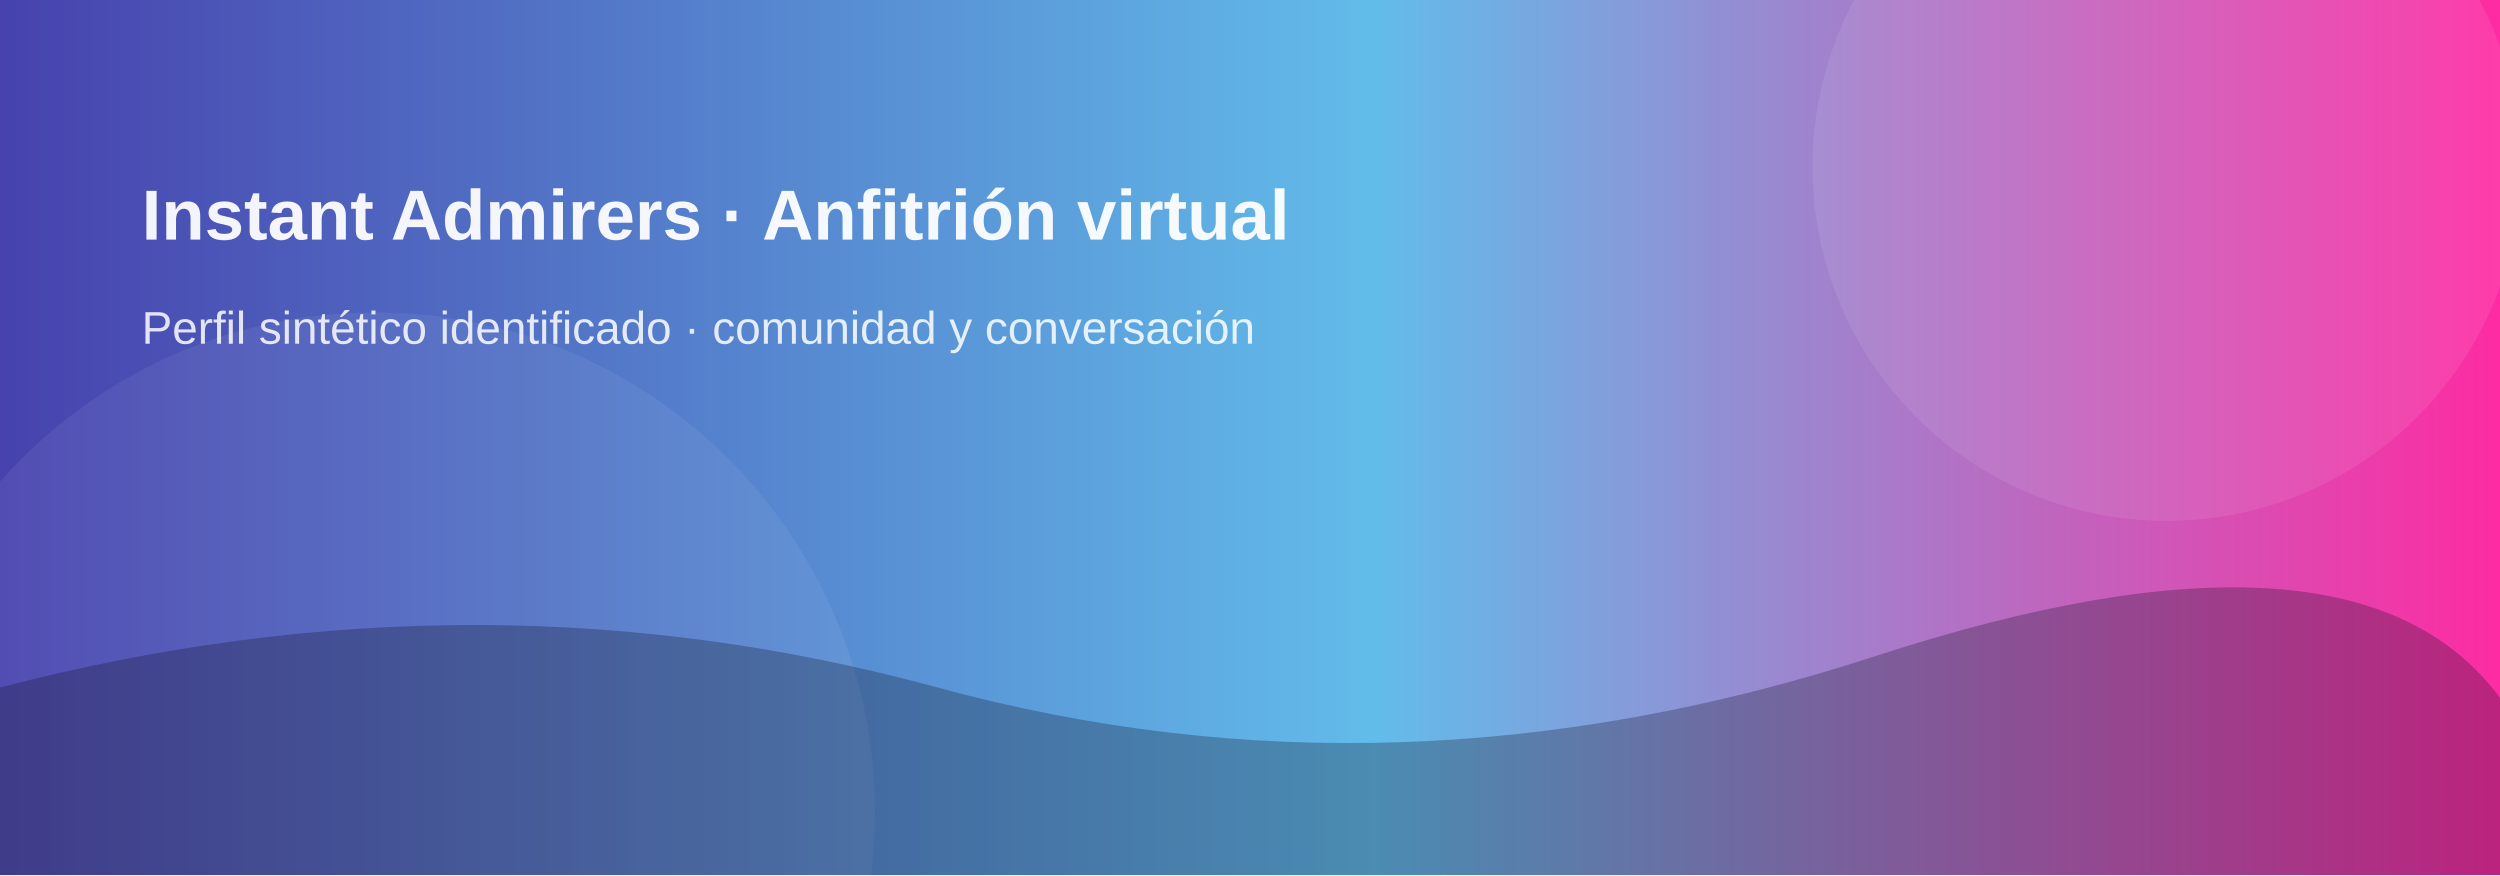
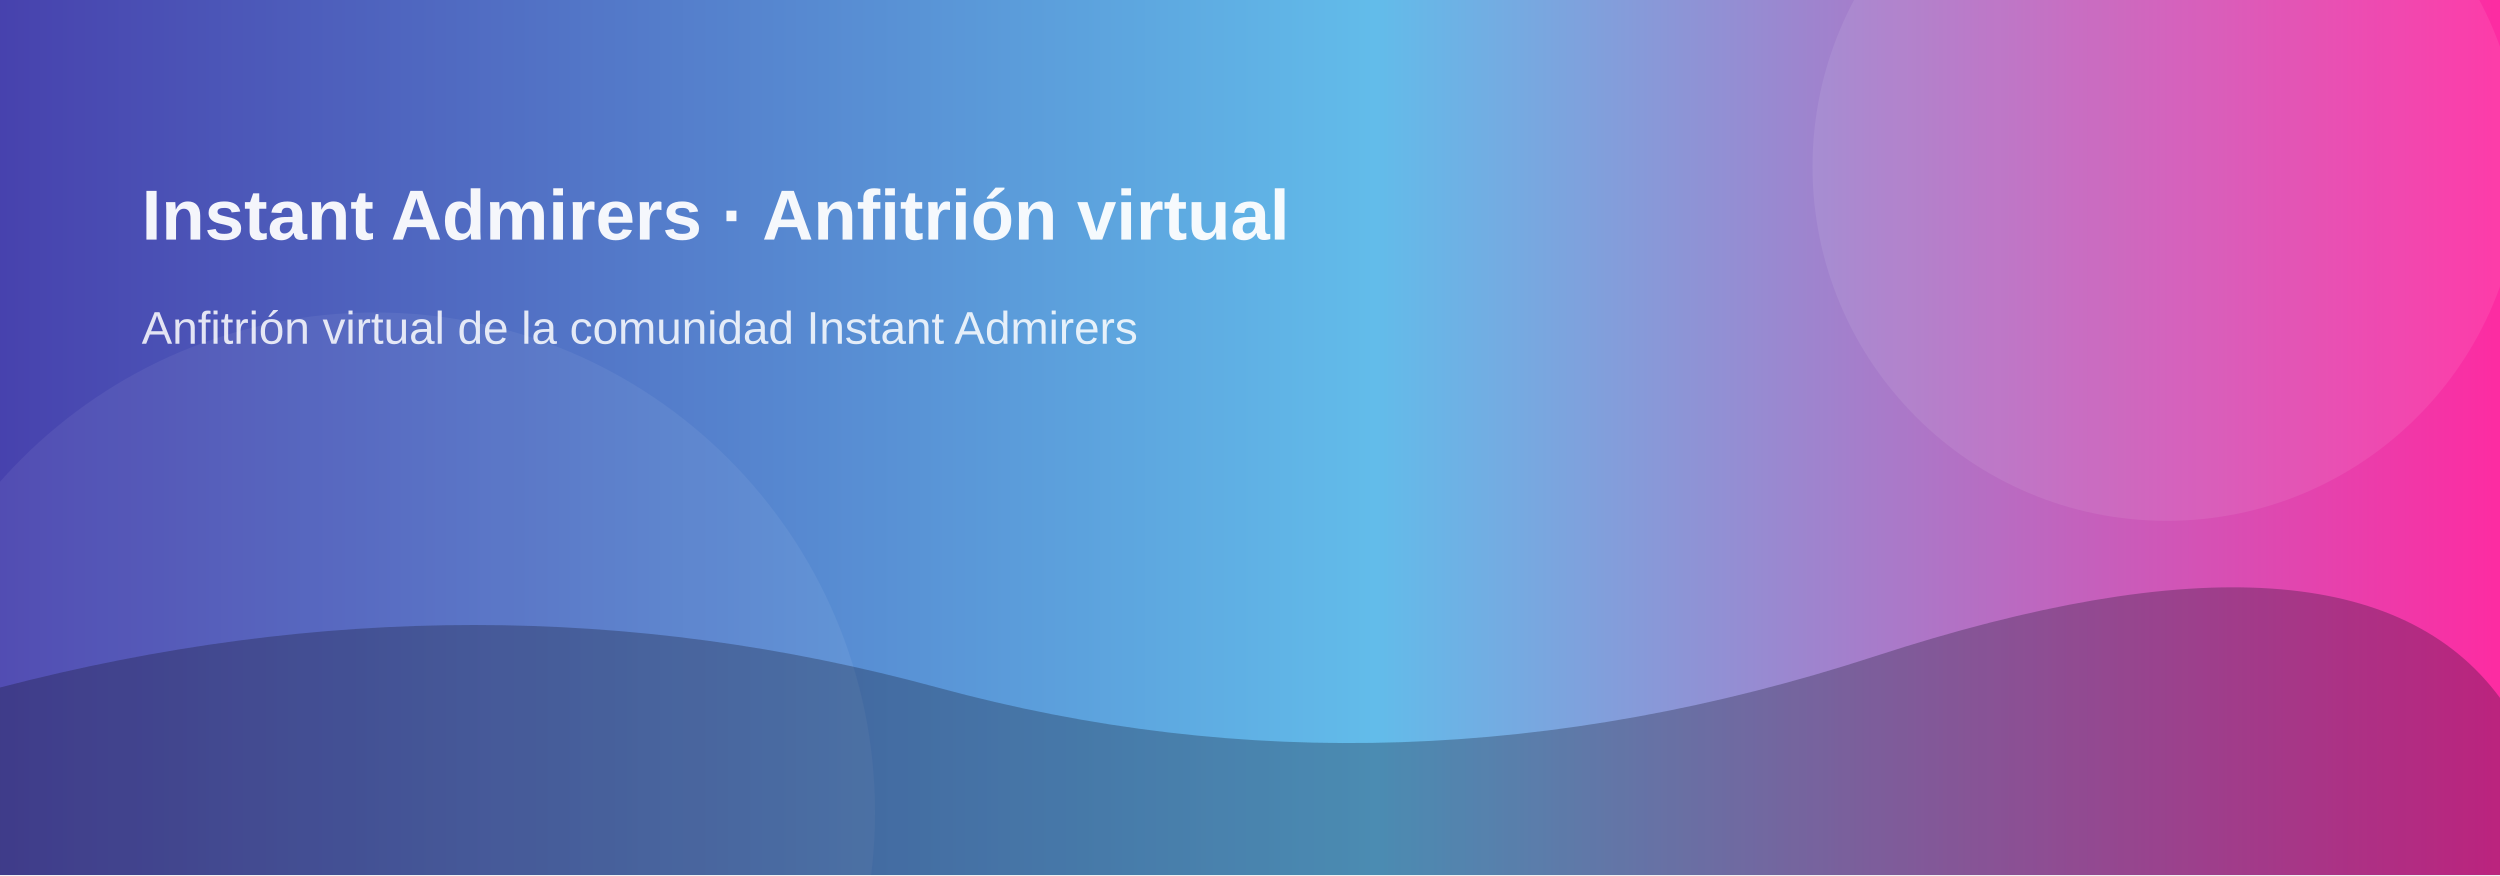
<svg xmlns="http://www.w3.org/2000/svg" viewBox="0 0 1200 420">
  <defs>
    <linearGradient id="g" x1="0" x2="1">
      <stop stop-color="#4741ad" />
      <stop offset=".55" stop-color="#62bcea" />
      <stop offset="1" stop-color="#ff2aa1" />
    </linearGradient>
  </defs>
  <rect width="1200" height="420" fill="url(#g)" />
  <circle cx="1040" cy="80" r="170" fill="#fff" opacity=".08" />
  <circle cx="180" cy="390" r="240" fill="#fff" opacity=".06" />
  <path d="M0 330 Q230 270 450 330 T900 315 T1200 335 V420 H0Z" fill="#0d1020" opacity=".28" />
  <text x="68" y="115" fill="#fff" font-family="Arial,sans-serif" font-size="34" font-weight="700" opacity=".94">Instant Admirers · Anfitrión virtual</text>
-   <text x="68" y="165" fill="#fff" font-family="Arial,sans-serif" font-size="22" opacity=".84">Perfil sintético identificado · comunidad y conversación</text>
+   <text x="68" y="165" fill="#fff" font-family="Arial,sans-serif" font-size="22" opacity=".84">Anfitrión virtual de la comunidad Instant Admirers</text>
</svg>
